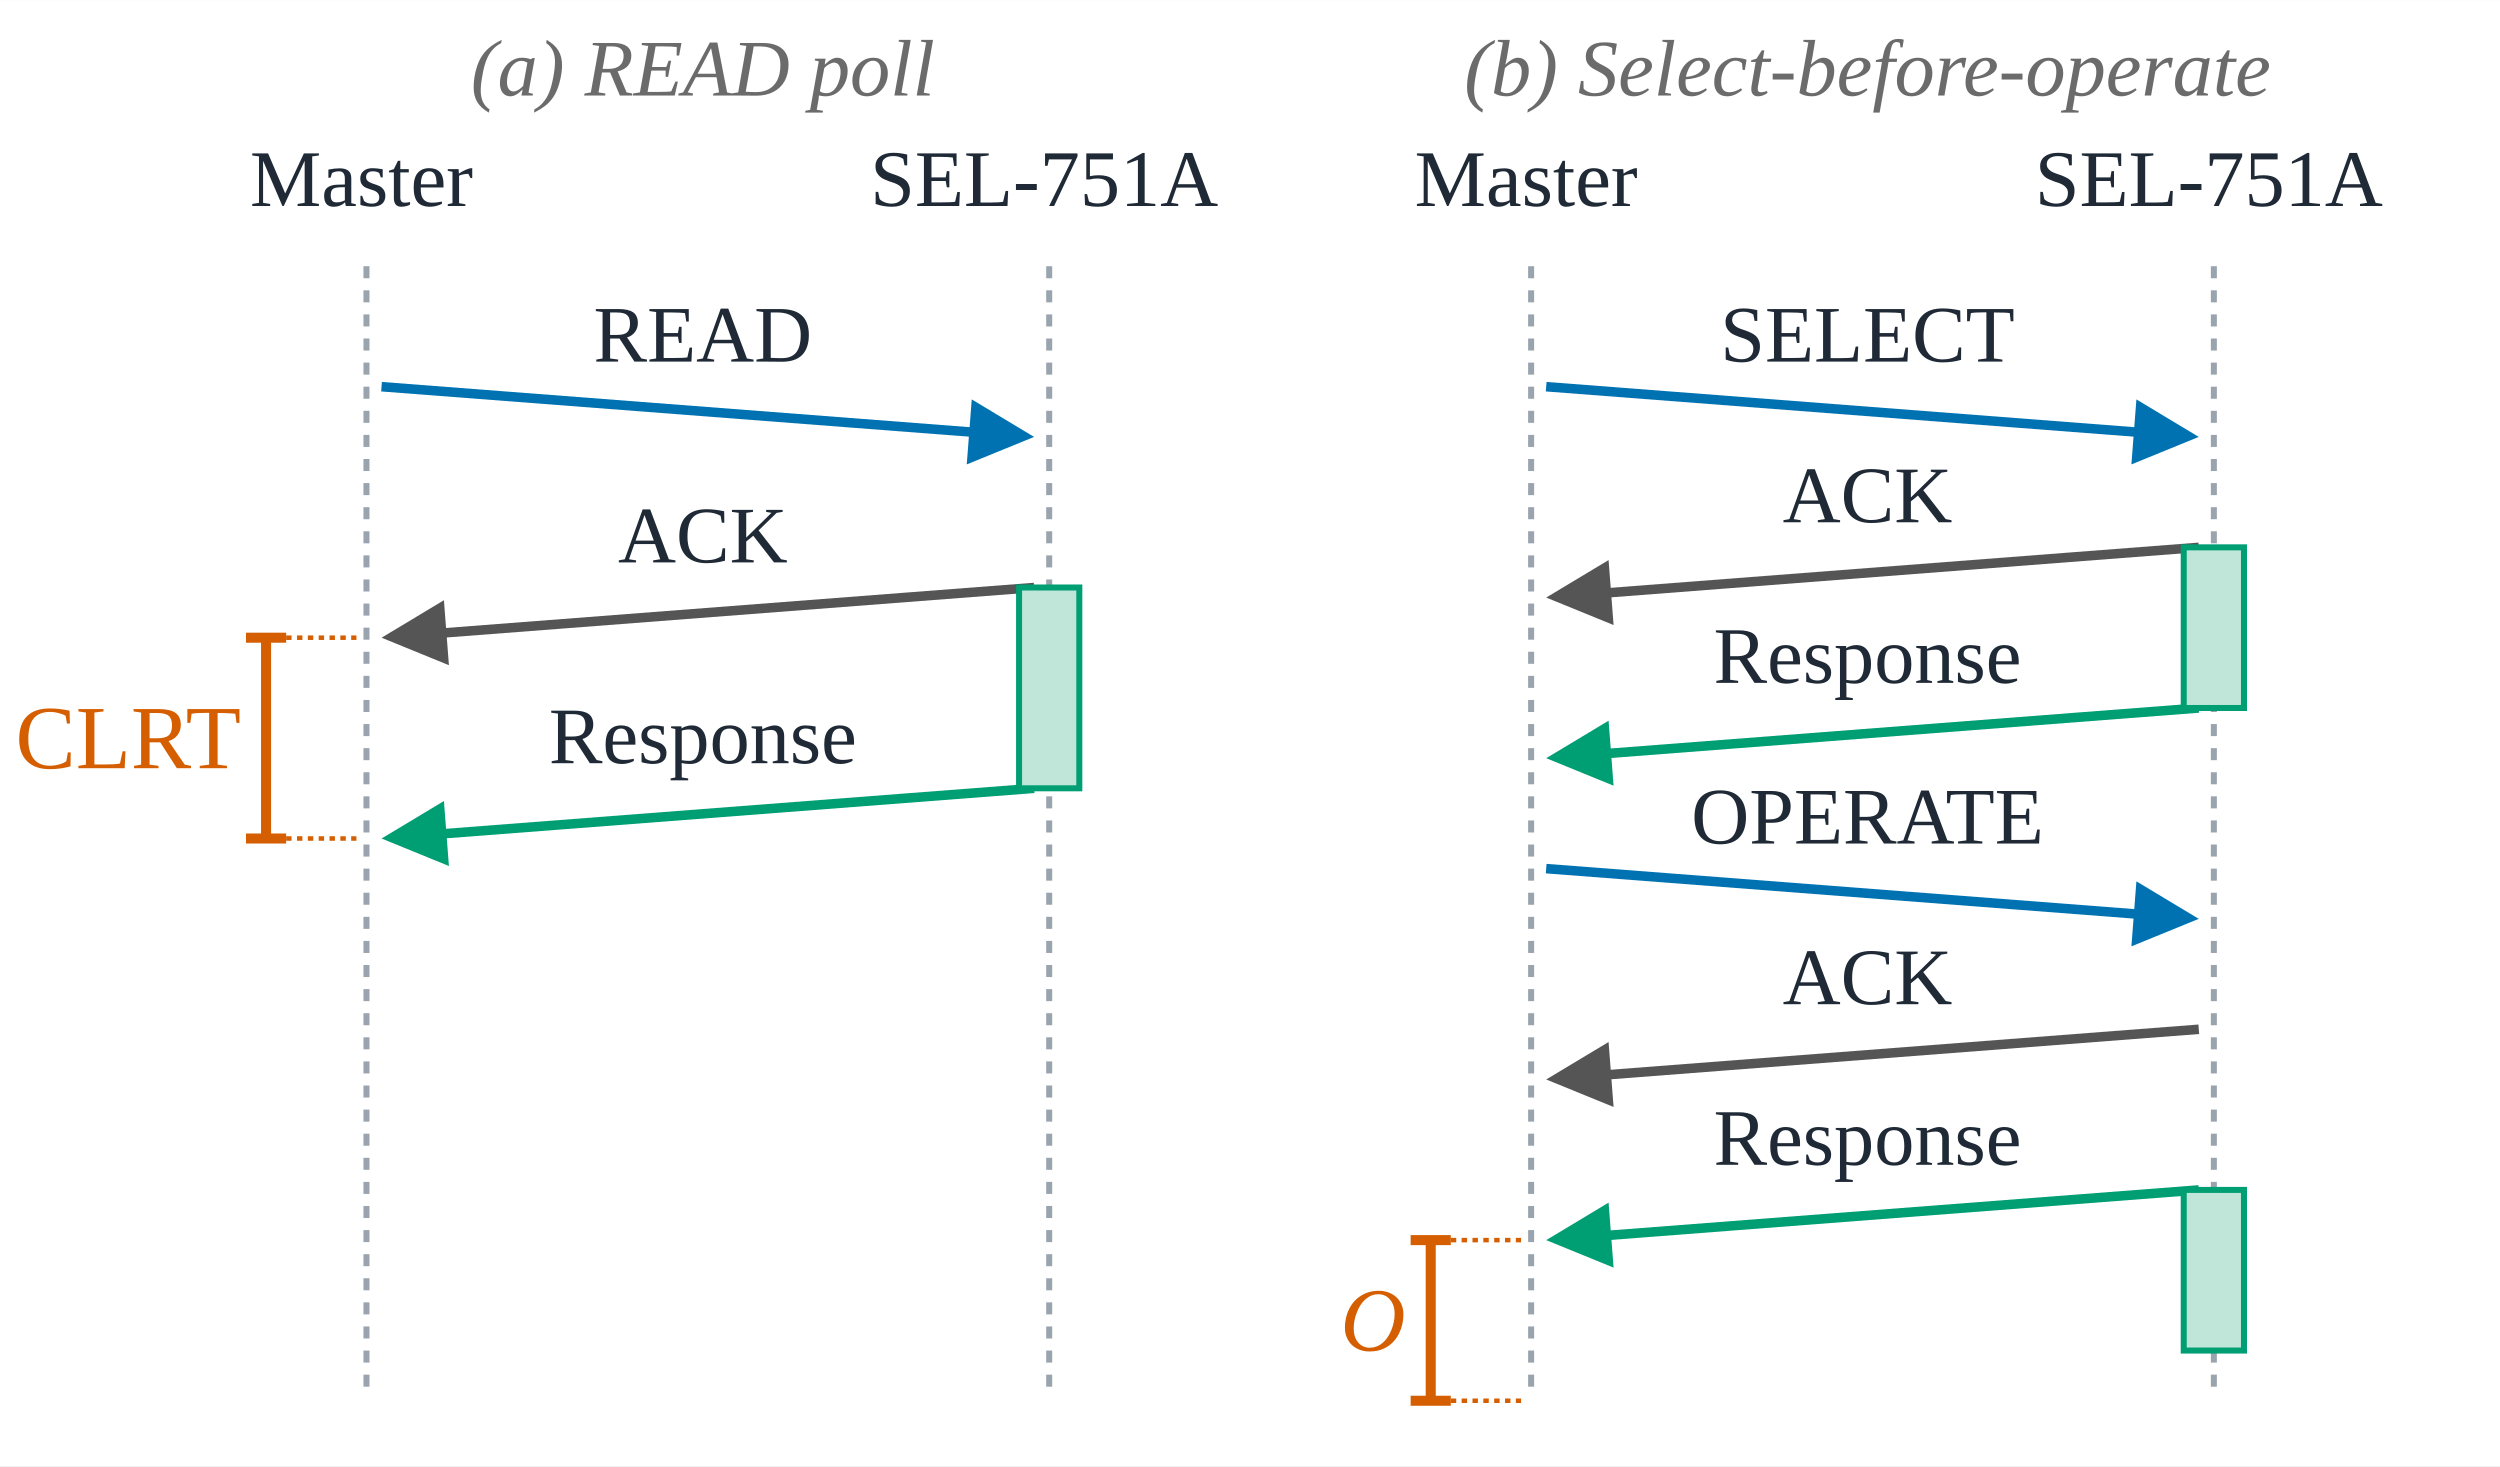
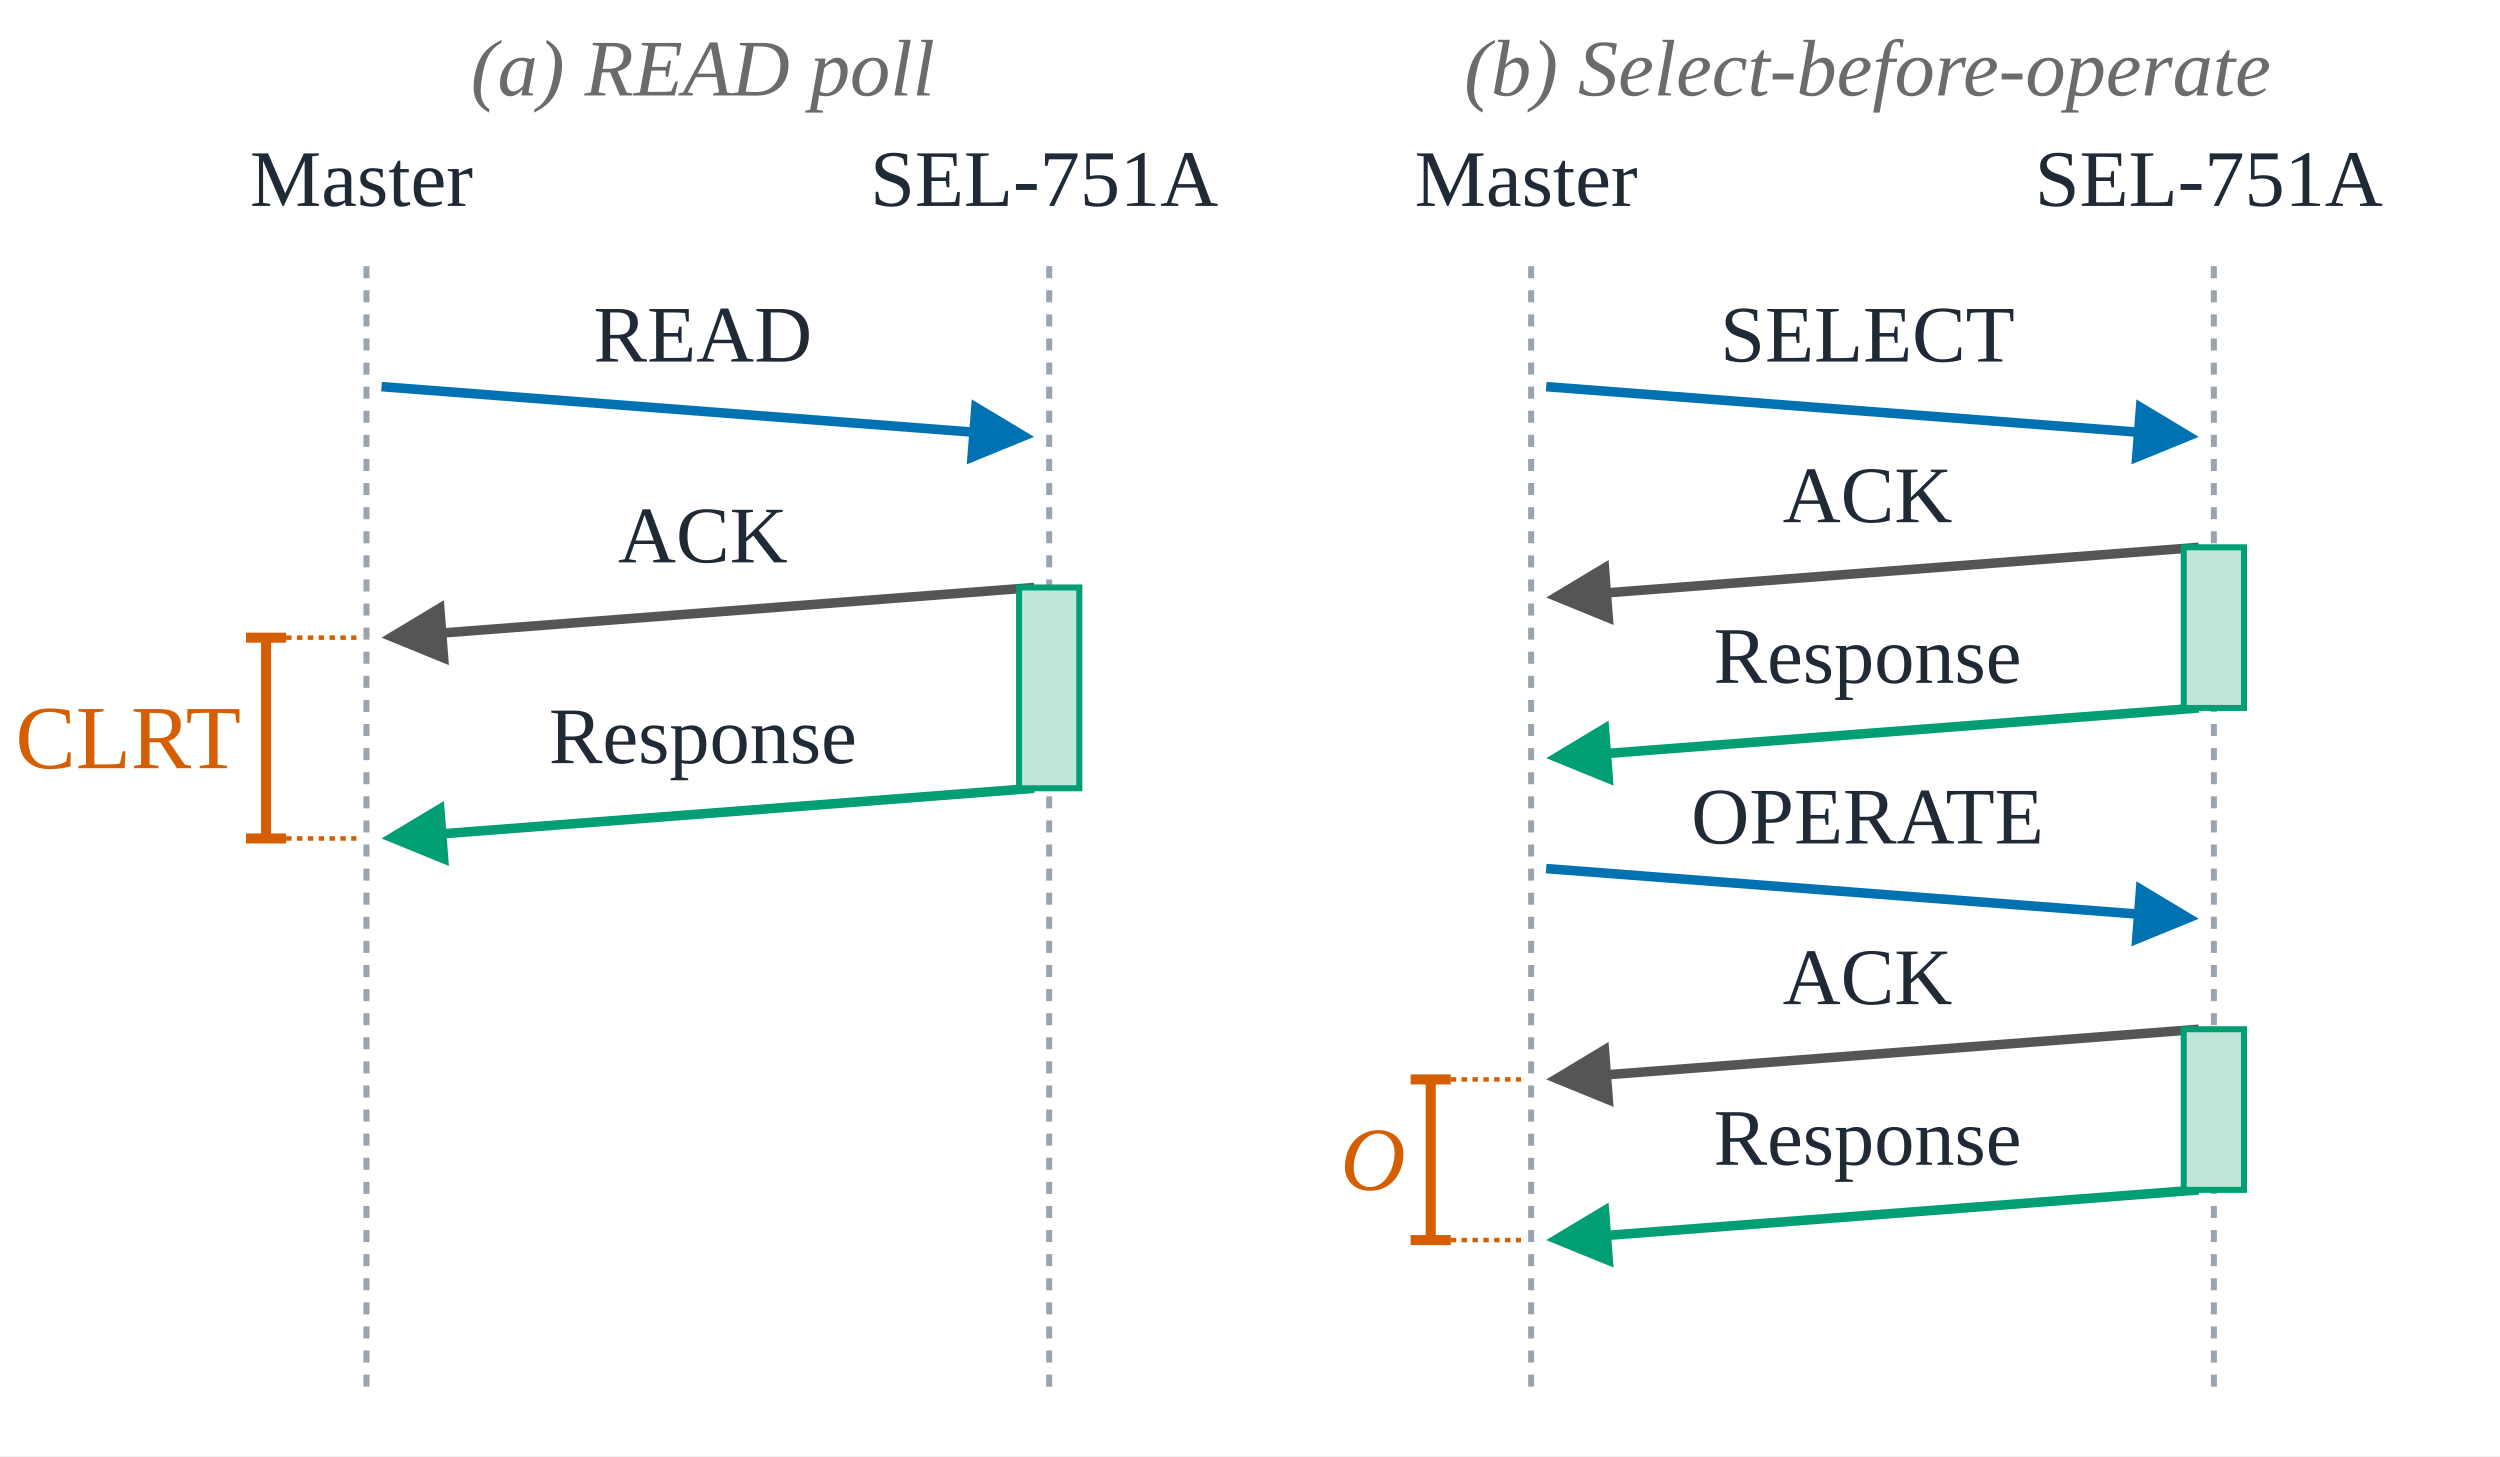
- <svg xmlns="http://www.w3.org/2000/svg" viewBox="0 0 249 146" width="3.458in" height="2.028in" role="img" aria-labelledby="lad-title lad-desc">
-   <rect width="249" height="146" fill="#ffffff" />
+ <svg xmlns="http://www.w3.org/2000/svg" viewBox="0 0 249 145" width="3.458in" height="2.014in" role="img" aria-labelledby="lad-title lad-desc">
+   <rect width="249" height="145" fill="#ffffff" />
  <defs />
  <g>
    <g data-cell-id="0">
      <g data-cell-id="1">
        <g data-cell-id="c2">
          <g>
            <rect x="20" y="2" width="100" height="9" fill="none" stroke="none" pointer-events="all" />
          </g>
          <g>
            <g fill="#6B6B6B" font-family="'Times New Roman'" font-style="italic" text-anchor="middle" font-size="8px">
              <text x="70" y="9.5">(a) READ poll</text>
            </g>
          </g>
        </g>
        <g data-cell-id="c3">
          <g>
            <rect x="13" y="13" width="46" height="9" fill="none" stroke="none" pointer-events="all" />
          </g>
          <g>
            <g fill="#1F2A36" font-family="'Times New Roman'" text-anchor="middle" font-size="8px">
              <text x="36" y="20.5">Master</text>
            </g>
          </g>
        </g>
        <g data-cell-id="c4">
          <g>
            <rect x="81" y="13" width="46" height="9" fill="none" stroke="none" pointer-events="all" />
          </g>
          <g>
            <g fill="#1F2A36" font-family="'Times New Roman'" text-anchor="middle" font-size="8px">
              <text x="104" y="20.5">SEL-751A</text>
            </g>
          </g>
        </g>
        <g data-cell-id="c5">
          <g transform="translate(0.5,0.5)">
            <path d="M 36 26 L 36 138" fill="none" stroke="#9aa4ae" stroke-width="0.6" stroke-miterlimit="10" stroke-dasharray="1.2 1.2" pointer-events="stroke" />
          </g>
        </g>
        <g data-cell-id="c6">
          <g transform="translate(0.5,0.5)">
            <path d="M 104 26 L 104 138" fill="none" stroke="#9aa4ae" stroke-width="0.6" stroke-miterlimit="10" stroke-dasharray="1.2 1.2" pointer-events="stroke" />
          </g>
        </g>
        <g data-cell-id="c7">
          <g>
            <rect x="136" y="2" width="100" height="9" fill="none" stroke="none" pointer-events="all" />
          </g>
          <g>
            <g fill="#6B6B6B" font-family="'Times New Roman'" font-style="italic" text-anchor="middle" font-size="8px">
              <text x="186" y="9.5">(b) Select-before-operate</text>
            </g>
          </g>
        </g>
        <g data-cell-id="c8">
          <g>
            <rect x="129" y="13" width="46" height="9" fill="none" stroke="none" pointer-events="all" />
          </g>
          <g>
            <g fill="#1F2A36" font-family="'Times New Roman'" text-anchor="middle" font-size="8px">
              <text x="152" y="20.5">Master</text>
            </g>
          </g>
        </g>
        <g data-cell-id="c9">
          <g>
            <rect x="197" y="13" width="46" height="9" fill="none" stroke="none" pointer-events="all" />
          </g>
          <g>
            <g fill="#1F2A36" font-family="'Times New Roman'" text-anchor="middle" font-size="8px">
              <text x="220" y="20.5">SEL-751A</text>
            </g>
          </g>
        </g>
        <g data-cell-id="c10">
          <g transform="translate(0.5,0.5)">
            <path d="M 152 26 L 152 138" fill="none" stroke="#9aa4ae" stroke-width="0.6" stroke-miterlimit="10" stroke-dasharray="1.2 1.2" pointer-events="stroke" />
          </g>
        </g>
        <g data-cell-id="c11">
          <g transform="translate(0.5,0.5)">
            <path d="M 220 26 L 220 138" fill="none" stroke="#9aa4ae" stroke-width="0.6" stroke-miterlimit="10" stroke-dasharray="1.2 1.2" pointer-events="stroke" />
          </g>
        </g>
        <g data-cell-id="c12">
          <g transform="translate(0.5,0.5)">
            <path d="M 37.5 38 L 96.51 42.54" fill="none" stroke="#0072b2" stroke-width="0.95" stroke-miterlimit="10" pointer-events="stroke" />
            <path d="M 101.44 42.92 L 96.32 45.01 L 96.7 40.07 Z" fill="#0072b2" stroke="#0072b2" stroke-width="0.95" stroke-miterlimit="10" pointer-events="all" />
          </g>
        </g>
        <g data-cell-id="c13">
          <g>
            <rect x="37" y="28.5" width="66" height="9" fill="none" stroke="none" pointer-events="all" />
          </g>
          <g>
            <g fill="#1F2A36" font-family="'Times New Roman'" text-anchor="middle" font-size="8px">
              <text x="70" y="36">READ</text>
            </g>
          </g>
        </g>
        <g data-cell-id="c14">
          <g transform="translate(0.5,0.5)">
            <path d="M 102.5 58 L 43.49 62.54" fill="none" stroke="#555555" stroke-width="0.95" stroke-miterlimit="10" pointer-events="stroke" />
            <path d="M 38.56 62.92 L 43.3 60.07 L 43.68 65.01 Z" fill="#555555" stroke="#555555" stroke-width="0.95" stroke-miterlimit="10" pointer-events="all" />
          </g>
        </g>
        <g data-cell-id="c15">
          <g>
            <rect x="37" y="48.5" width="66" height="9" fill="none" stroke="none" pointer-events="all" />
          </g>
          <g>
            <g fill="#1F2A36" font-family="'Times New Roman'" text-anchor="middle" font-size="8px">
              <text x="70" y="56">ACK</text>
            </g>
          </g>
        </g>
        <g data-cell-id="c16">
          <g transform="translate(0.5,0.5)">
            <path d="M 102.5 78 L 43.49 82.54" fill="none" stroke="#009e73" stroke-width="0.95" stroke-miterlimit="10" pointer-events="stroke" />
            <path d="M 38.56 82.92 L 43.3 80.07 L 43.68 85.01 Z" fill="#009e73" stroke="#009e73" stroke-width="0.95" stroke-miterlimit="10" pointer-events="all" />
          </g>
        </g>
        <g data-cell-id="c17">
          <g>
            <rect x="37" y="68.5" width="66" height="9" fill="none" stroke="none" pointer-events="all" />
          </g>
          <g>
            <g fill="#1F2A36" font-family="'Times New Roman'" text-anchor="middle" font-size="8px">
              <text x="70" y="76">Response</text>
            </g>
          </g>
        </g>
        <g data-cell-id="c18">
          <g transform="translate(0.5,0.5)">
            <rect x="101" y="58" width="6" height="20" fill="#bfe6d9" stroke="#009e73" stroke-width="0.6" pointer-events="all" />
          </g>
        </g>
        <g data-cell-id="c19">
          <g transform="translate(0.5,0.5)">
            <path d="M 26 63 L 26 83" fill="none" stroke="#d55e00" stroke-miterlimit="10" pointer-events="stroke" />
          </g>
        </g>
        <g data-cell-id="c20">
          <g transform="translate(0.5,0.5)">
            <path d="M 24 63 L 28 63" fill="none" stroke="#d55e00" stroke-miterlimit="10" pointer-events="stroke" />
          </g>
        </g>
        <g data-cell-id="c21">
          <g transform="translate(0.5,0.5)">
            <path d="M 28 63 L 35 63" fill="none" stroke="#d55e00" stroke-width="0.45" stroke-miterlimit="10" stroke-dasharray="0.54 0.54" pointer-events="stroke" />
          </g>
        </g>
        <g data-cell-id="c22">
          <g transform="translate(0.5,0.5)">
            <path d="M 24 83 L 28 83" fill="none" stroke="#d55e00" stroke-miterlimit="10" pointer-events="stroke" />
          </g>
        </g>
        <g data-cell-id="c23">
          <g transform="translate(0.5,0.5)">
            <path d="M 28 83 L 35 83" fill="none" stroke="#d55e00" stroke-width="0.45" stroke-miterlimit="10" stroke-dasharray="0.54 0.54" pointer-events="stroke" />
          </g>
        </g>
        <g data-cell-id="c24">
          <g>
            <rect x="2" y="68" width="22" height="10" fill="none" stroke="none" pointer-events="all" />
          </g>
          <g>
            <g fill="#D55E00" font-family="'Times New Roman'" text-anchor="end" font-size="9px">
              <text x="24" y="76.5">CLRT</text>
            </g>
          </g>
        </g>
        <g data-cell-id="c25">
          <g transform="translate(0.5,0.5)">
            <path d="M 153.5 38 L 212.51 42.54" fill="none" stroke="#0072b2" stroke-width="0.95" stroke-miterlimit="10" pointer-events="stroke" />
            <path d="M 217.44 42.92 L 212.32 45.01 L 212.7 40.07 Z" fill="#0072b2" stroke="#0072b2" stroke-width="0.95" stroke-miterlimit="10" pointer-events="all" />
          </g>
        </g>
        <g data-cell-id="c26">
          <g>
            <rect x="153" y="28.5" width="66" height="9" fill="none" stroke="none" pointer-events="all" />
          </g>
          <g>
            <g fill="#1F2A36" font-family="'Times New Roman'" text-anchor="middle" font-size="8px">
              <text x="186" y="36">SELECT</text>
            </g>
          </g>
        </g>
        <g data-cell-id="c27">
          <g transform="translate(0.5,0.5)">
            <path d="M 218.5 54 L 159.49 58.54" fill="none" stroke="#555555" stroke-width="0.95" stroke-miterlimit="10" pointer-events="stroke" />
            <path d="M 154.56 58.92 L 159.3 56.07 L 159.68 61.01 Z" fill="#555555" stroke="#555555" stroke-width="0.95" stroke-miterlimit="10" pointer-events="all" />
          </g>
        </g>
        <g data-cell-id="c28">
          <g>
            <rect x="153" y="44.5" width="66" height="9" fill="none" stroke="none" pointer-events="all" />
          </g>
          <g>
            <g fill="#1F2A36" font-family="'Times New Roman'" text-anchor="middle" font-size="8px">
              <text x="186" y="52">ACK</text>
            </g>
          </g>
        </g>
        <g data-cell-id="c29">
          <g transform="translate(0.5,0.5)">
            <path d="M 218.5 70 L 159.49 74.54" fill="none" stroke="#009e73" stroke-width="0.95" stroke-miterlimit="10" pointer-events="stroke" />
            <path d="M 154.56 74.92 L 159.3 72.07 L 159.68 77.01 Z" fill="#009e73" stroke="#009e73" stroke-width="0.95" stroke-miterlimit="10" pointer-events="all" />
          </g>
        </g>
        <g data-cell-id="c30">
          <g>
            <rect x="153" y="60.5" width="66" height="9" fill="none" stroke="none" pointer-events="all" />
          </g>
          <g>
            <g fill="#1F2A36" font-family="'Times New Roman'" text-anchor="middle" font-size="8px">
              <text x="186" y="68">Response</text>
            </g>
          </g>
        </g>
        <g data-cell-id="c31">
          <g transform="translate(0.5,0.5)">
            <path d="M 153.5 86 L 212.51 90.54" fill="none" stroke="#0072b2" stroke-width="0.95" stroke-miterlimit="10" pointer-events="stroke" />
            <path d="M 217.44 90.92 L 212.32 93.01 L 212.7 88.07 Z" fill="#0072b2" stroke="#0072b2" stroke-width="0.95" stroke-miterlimit="10" pointer-events="all" />
          </g>
        </g>
        <g data-cell-id="c32">
          <g>
            <rect x="153" y="76.5" width="66" height="9" fill="none" stroke="none" pointer-events="all" />
          </g>
          <g>
            <g fill="#1F2A36" font-family="'Times New Roman'" text-anchor="middle" font-size="8px">
              <text x="186" y="84">OPERATE</text>
            </g>
          </g>
        </g>
        <g data-cell-id="c33">
          <g transform="translate(0.5,0.5)">
            <path d="M 218.5 102 L 159.49 106.54" fill="none" stroke="#555555" stroke-width="0.95" stroke-miterlimit="10" pointer-events="stroke" />
            <path d="M 154.56 106.92 L 159.3 104.07 L 159.68 109.01 Z" fill="#555555" stroke="#555555" stroke-width="0.95" stroke-miterlimit="10" pointer-events="all" />
          </g>
        </g>
        <g data-cell-id="c34">
          <g>
            <rect x="153" y="92.5" width="66" height="9" fill="none" stroke="none" pointer-events="all" />
          </g>
          <g>
            <g fill="#1F2A36" font-family="'Times New Roman'" text-anchor="middle" font-size="8px">
              <text x="186" y="100">ACK</text>
            </g>
          </g>
        </g>
        <g data-cell-id="c35">
          <g transform="translate(0.5,0.5)">
            <path d="M 218.5 118 L 159.49 122.54" fill="none" stroke="#009e73" stroke-width="0.95" stroke-miterlimit="10" pointer-events="stroke" />
            <path d="M 154.56 122.92 L 159.3 120.07 L 159.68 125.01 Z" fill="#009e73" stroke="#009e73" stroke-width="0.95" stroke-miterlimit="10" pointer-events="all" />
          </g>
        </g>
        <g data-cell-id="c36">
          <g>
            <rect x="153" y="108.5" width="66" height="9" fill="none" stroke="none" pointer-events="all" />
          </g>
          <g>
            <g fill="#1F2A36" font-family="'Times New Roman'" text-anchor="middle" font-size="8px">
              <text x="186" y="116">Response</text>
            </g>
          </g>
        </g>
        <g data-cell-id="c37">
          <g transform="translate(0.5,0.5)">
            <rect x="217" y="54" width="6" height="16" fill="#bfe6d9" stroke="#009e73" stroke-width="0.6" pointer-events="all" />
          </g>
        </g>
        <g data-cell-id="c38">
          <g transform="translate(0.5,0.5)">
-             <rect x="217" y="118" width="6" height="16" fill="#bfe6d9" stroke="#009e73" stroke-width="0.6" pointer-events="all" />
+             <rect x="217" y="102" width="6" height="16" fill="#bfe6d9" stroke="#009e73" stroke-width="0.6" pointer-events="all" />
          </g>
        </g>
        <g data-cell-id="c39">
          <g transform="translate(0.5,0.5)">
-             <path d="M 142 123 L 142 139" fill="none" stroke="#d55e00" stroke-miterlimit="10" pointer-events="stroke" />
+             <path d="M 142 107 L 142 123" fill="none" stroke="#d55e00" stroke-miterlimit="10" pointer-events="stroke" />
          </g>
        </g>
        <g data-cell-id="c40">
          <g transform="translate(0.5,0.5)">
+             <path d="M 140 107 L 144 107" fill="none" stroke="#d55e00" stroke-miterlimit="10" pointer-events="stroke" />
+           </g>
+         </g>
+         <g data-cell-id="c41">
+           <g transform="translate(0.5,0.5)">
+             <path d="M 144 107 L 151 107" fill="none" stroke="#d55e00" stroke-width="0.45" stroke-miterlimit="10" stroke-dasharray="0.54 0.54" pointer-events="stroke" />
+           </g>
+         </g>
+         <g data-cell-id="c42">
+           <g transform="translate(0.5,0.5)">
            <path d="M 140 123 L 144 123" fill="none" stroke="#d55e00" stroke-miterlimit="10" pointer-events="stroke" />
          </g>
        </g>
-         <g data-cell-id="c41">
+         <g data-cell-id="c43">
          <g transform="translate(0.5,0.5)">
            <path d="M 144 123 L 151 123" fill="none" stroke="#d55e00" stroke-width="0.45" stroke-miterlimit="10" stroke-dasharray="0.54 0.54" pointer-events="stroke" />
          </g>
        </g>
-         <g data-cell-id="c42">
-           <g transform="translate(0.5,0.5)">
-             <path d="M 140 139 L 144 139" fill="none" stroke="#d55e00" stroke-miterlimit="10" pointer-events="stroke" />
-           </g>
-         </g>
-         <g data-cell-id="c43">
-           <g transform="translate(0.5,0.5)">
-             <path d="M 144 139 L 151 139" fill="none" stroke="#d55e00" stroke-width="0.45" stroke-miterlimit="10" stroke-dasharray="0.54 0.54" pointer-events="stroke" />
-           </g>
-         </g>
        <g data-cell-id="c44">
          <g>
-             <rect x="130" y="126" width="10" height="10" fill="none" stroke="none" pointer-events="all" />
+             <rect x="130" y="110" width="10" height="10" fill="none" stroke="none" pointer-events="all" />
          </g>
          <g>
            <g fill="#D55E00" font-family="'Times New Roman'" font-style="italic" text-anchor="end" font-size="9px">
-               <text x="140" y="134.5">O</text>
+               <text x="140" y="118.5">O</text>
            </g>
          </g>
        </g>
      </g>
    </g>
  </g>
</svg>
